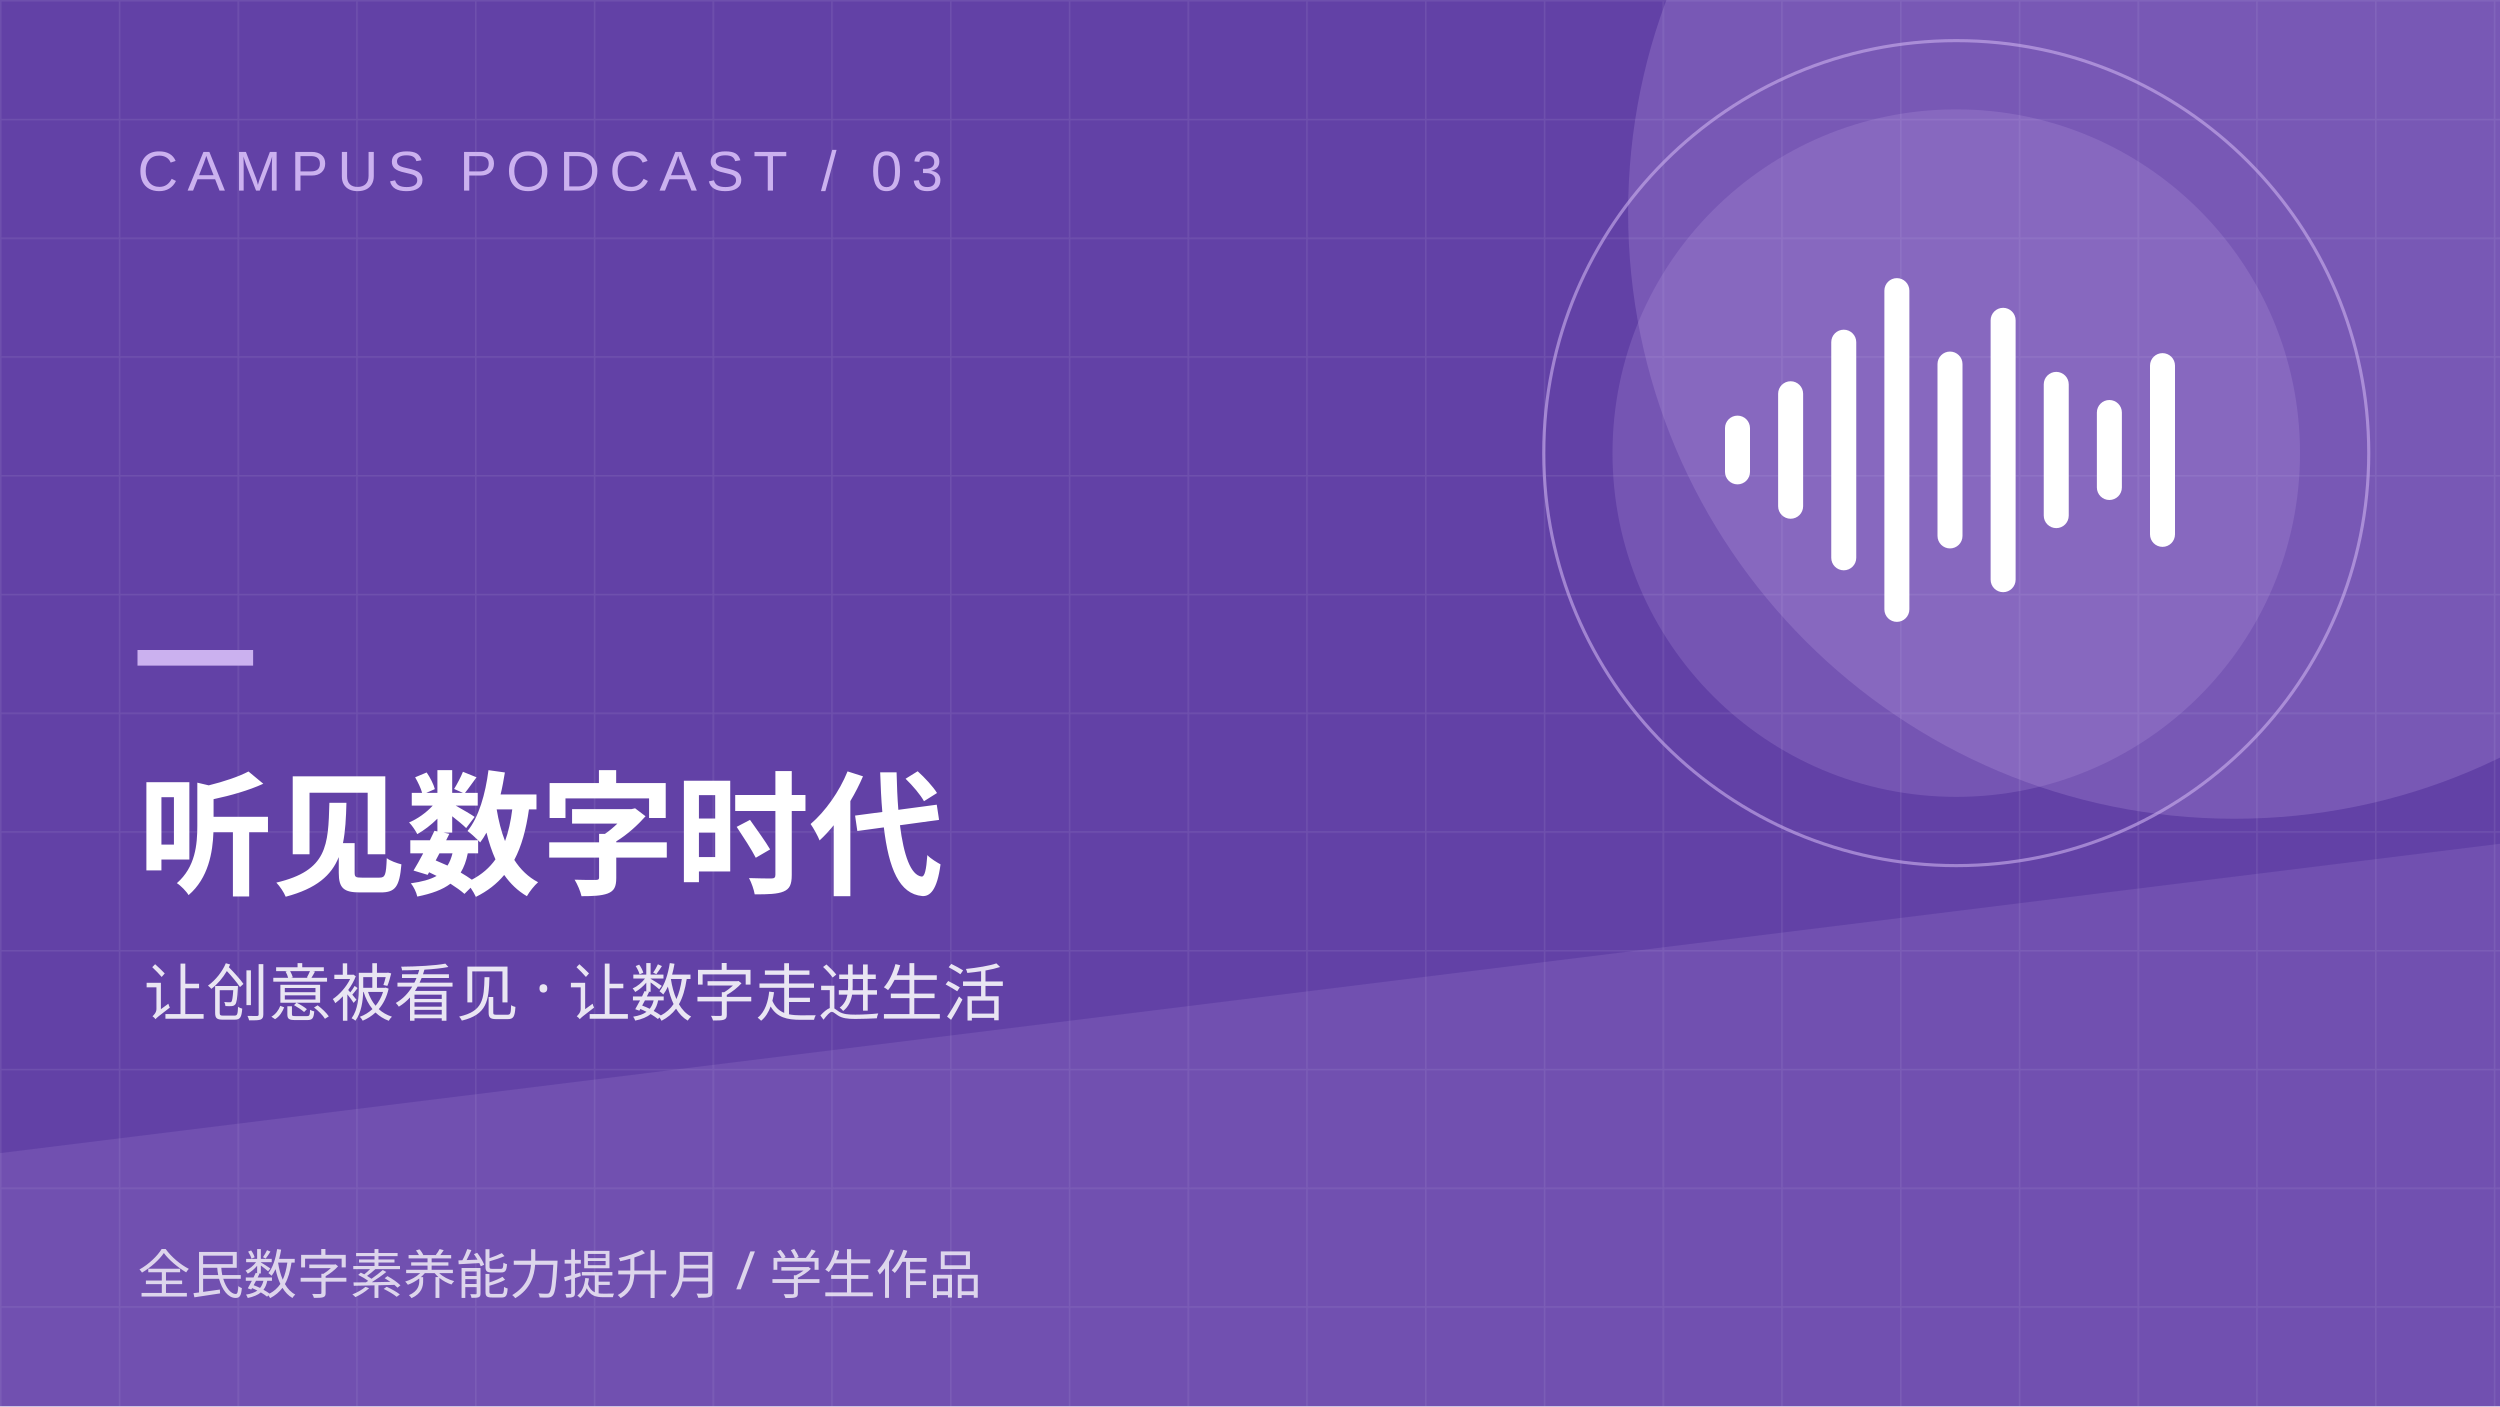
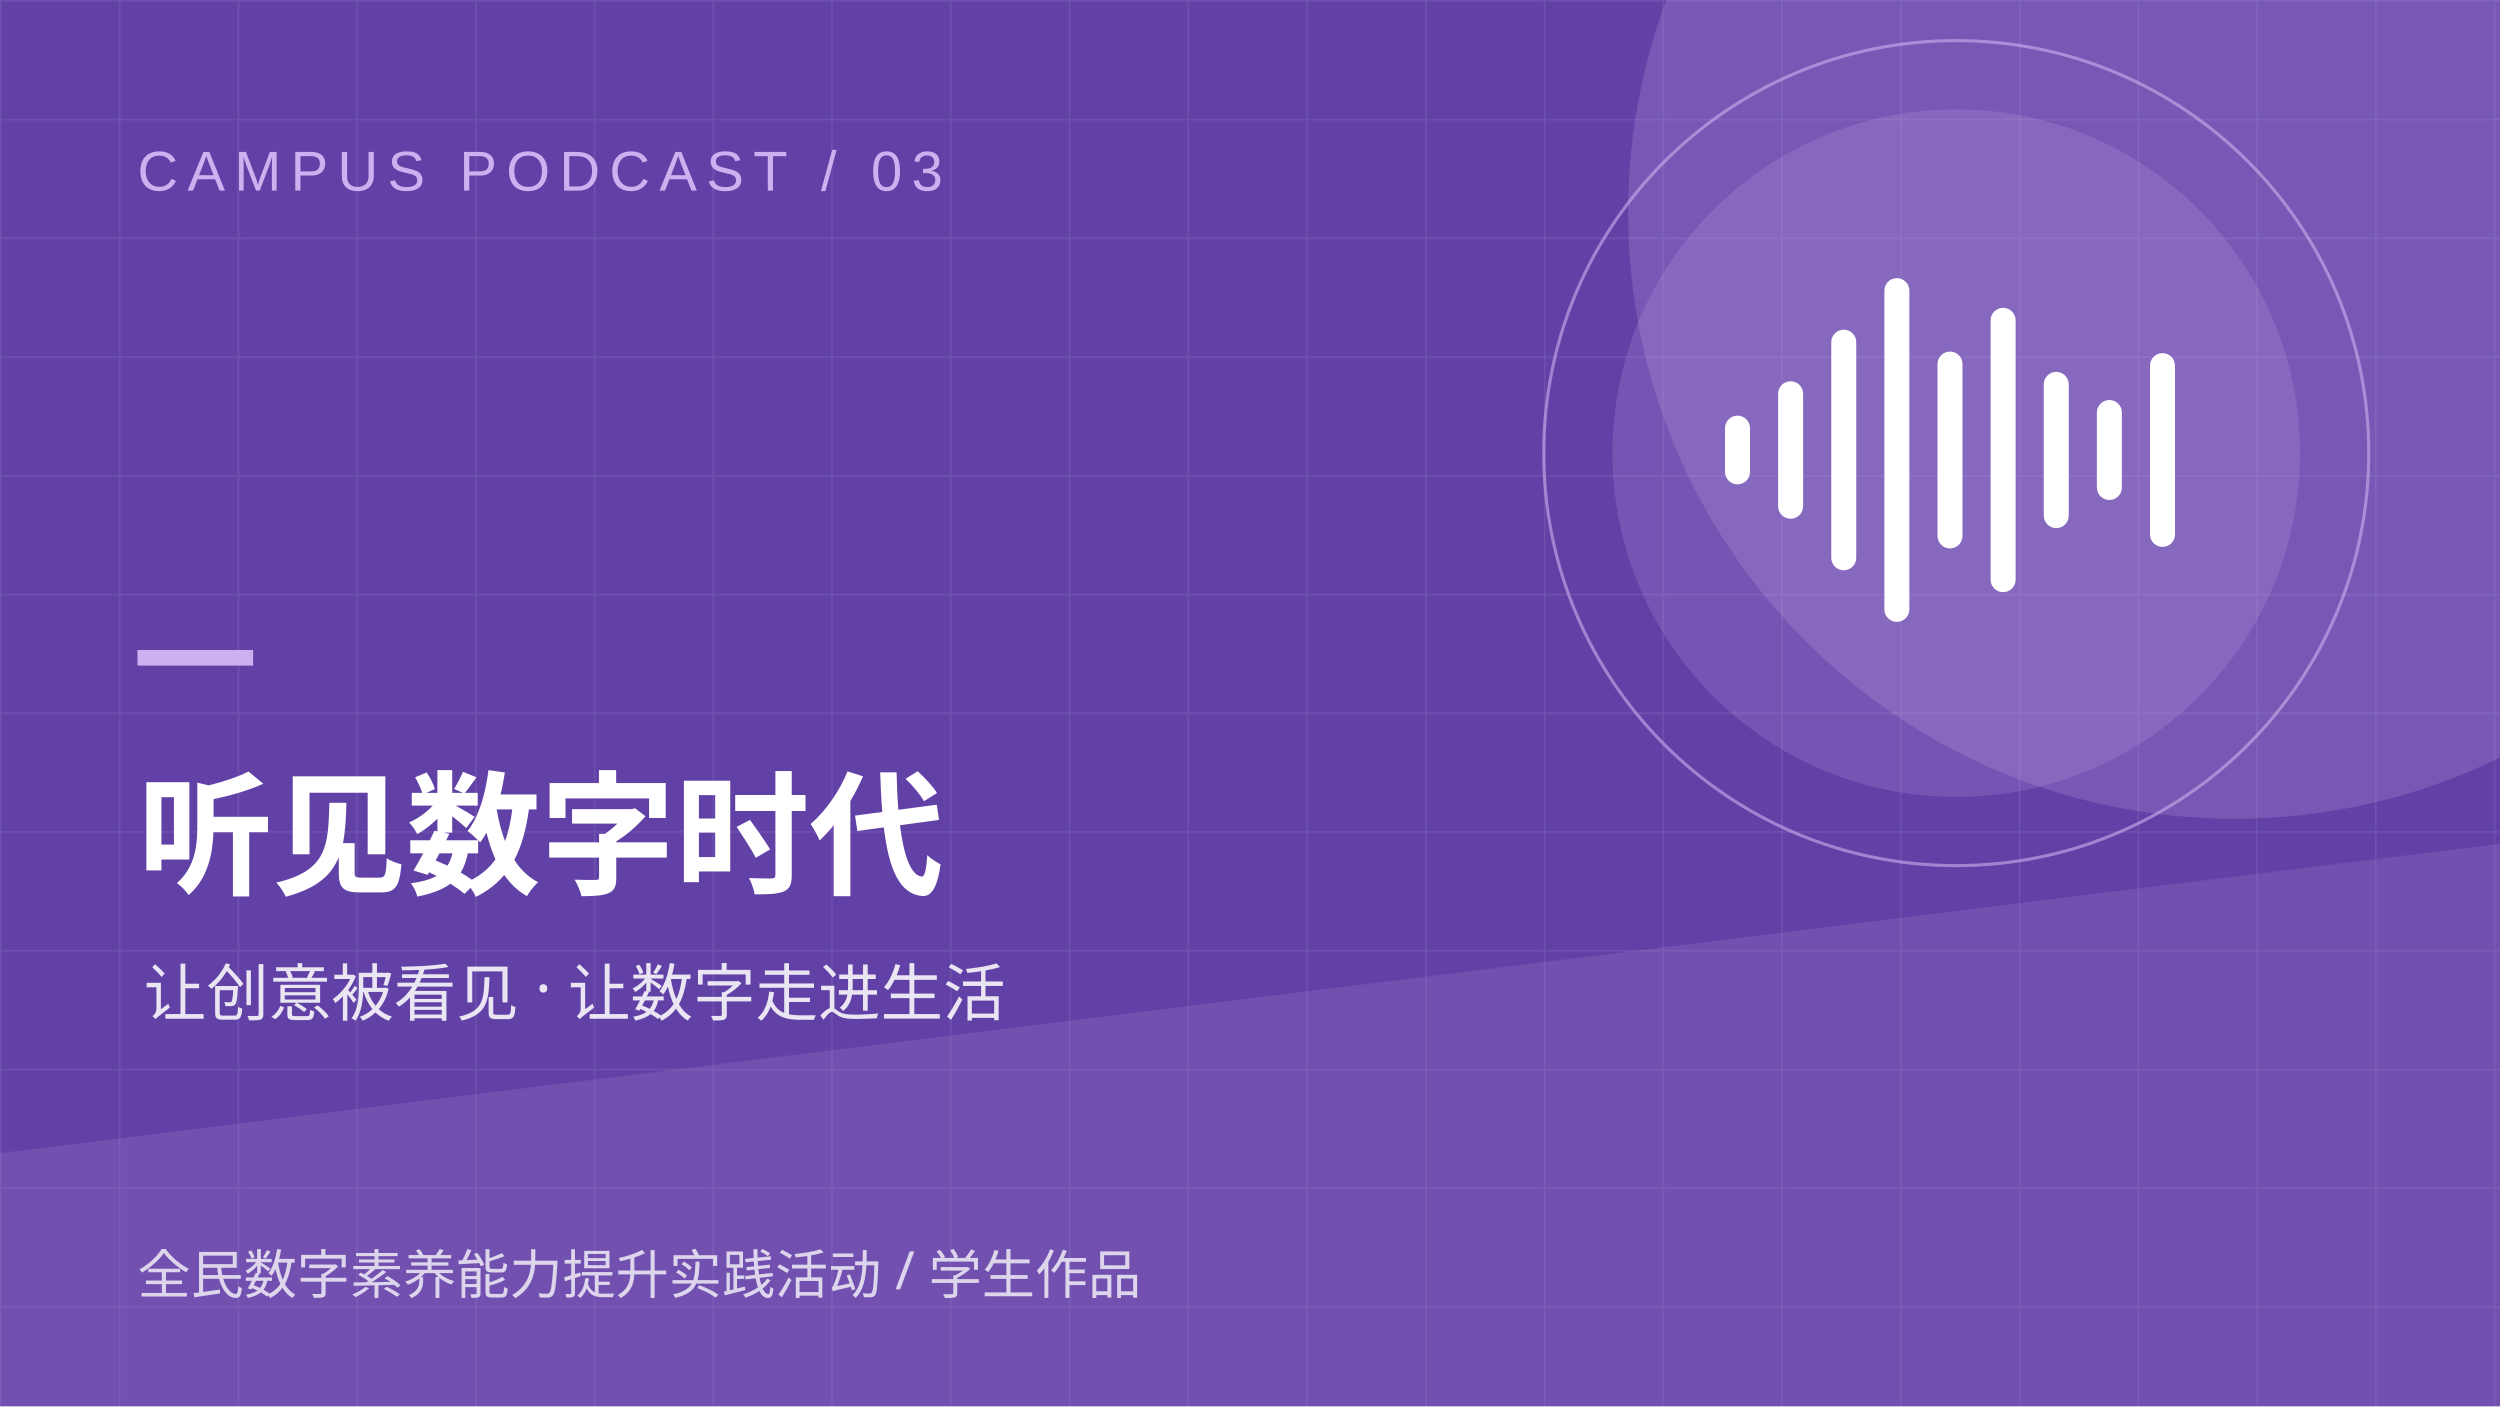
<svg xmlns="http://www.w3.org/2000/svg" width="800" height="450" viewBox="0 0 800 450">
  <defs>
    <pattern id="grid" width="38" height="38" patternUnits="userSpaceOnUse">
      <path d="M38 0H0v38" fill="none" stroke="white" stroke-opacity=".08" />
    </pattern>
  </defs>
  <rect width="800" height="450" fill="#6241a6" />
  <rect width="800" height="450" fill="url(#grid)" />
  <circle cx="715" cy="68" r="194" fill="#cbb1ef" opacity=".21" />
  <circle cx="626" cy="145" r="110" fill="#cbb1ef" opacity=".18" />
  <circle cx="626" cy="145" r="132" fill="none" stroke="#cbb1ef" stroke-opacity=".6" />
  <rect x="552" y="133.0" width="8" height="22" rx="4" fill="white" />
  <rect x="569" y="122.0" width="8" height="44" rx="4" fill="white" />
  <rect x="586" y="105.5" width="8" height="77" rx="4" fill="white" />
  <rect x="603" y="89.0" width="8" height="110" rx="4" fill="white" />
  <rect x="620" y="112.5" width="8" height="63" rx="4" fill="white" />
  <rect x="637" y="98.5" width="8" height="91" rx="4" fill="white" />
  <rect x="654" y="119.0" width="8" height="50" rx="4" fill="white" />
  <rect x="671" y="128.0" width="8" height="32" rx="4" fill="white" />
  <rect x="688" y="113.0" width="8" height="62" rx="4" fill="white" />
  <path d="M0 369 800 270v180H0z" fill="#cbb1ef" opacity=".14" />
  <text x="44" y="61" fill="#cbb1ef" font-family="Arial,sans-serif" font-size="18" letter-spacing="3">CAMPUS PODCAST / 03</text>
  <rect x="44" y="208" width="37" height="5" fill="#cbb1ef" />
  <text x="44" y="283" fill="white" font-family="PingFang SC,Microsoft YaHei,sans-serif" font-size="43" font-weight="700">听见数字时代</text>
  <text x="46" y="325" fill="white" fill-opacity=".86" font-family="PingFang SC,sans-serif" font-size="20">让创意被看见 · 让数字走进生活</text>
-   <text x="44" y="414" fill="white" fill-opacity=".76" font-family="PingFang SC,sans-serif" font-size="17">全民数字素养能力提升月 / 学生作品</text>
+   <text x="44" y="414" fill="white" fill-opacity=".76" font-family="PingFang SC,sans-serif" font-size="17">全民数字素养能力提升实践活动 / 学生作品</text>
</svg>
